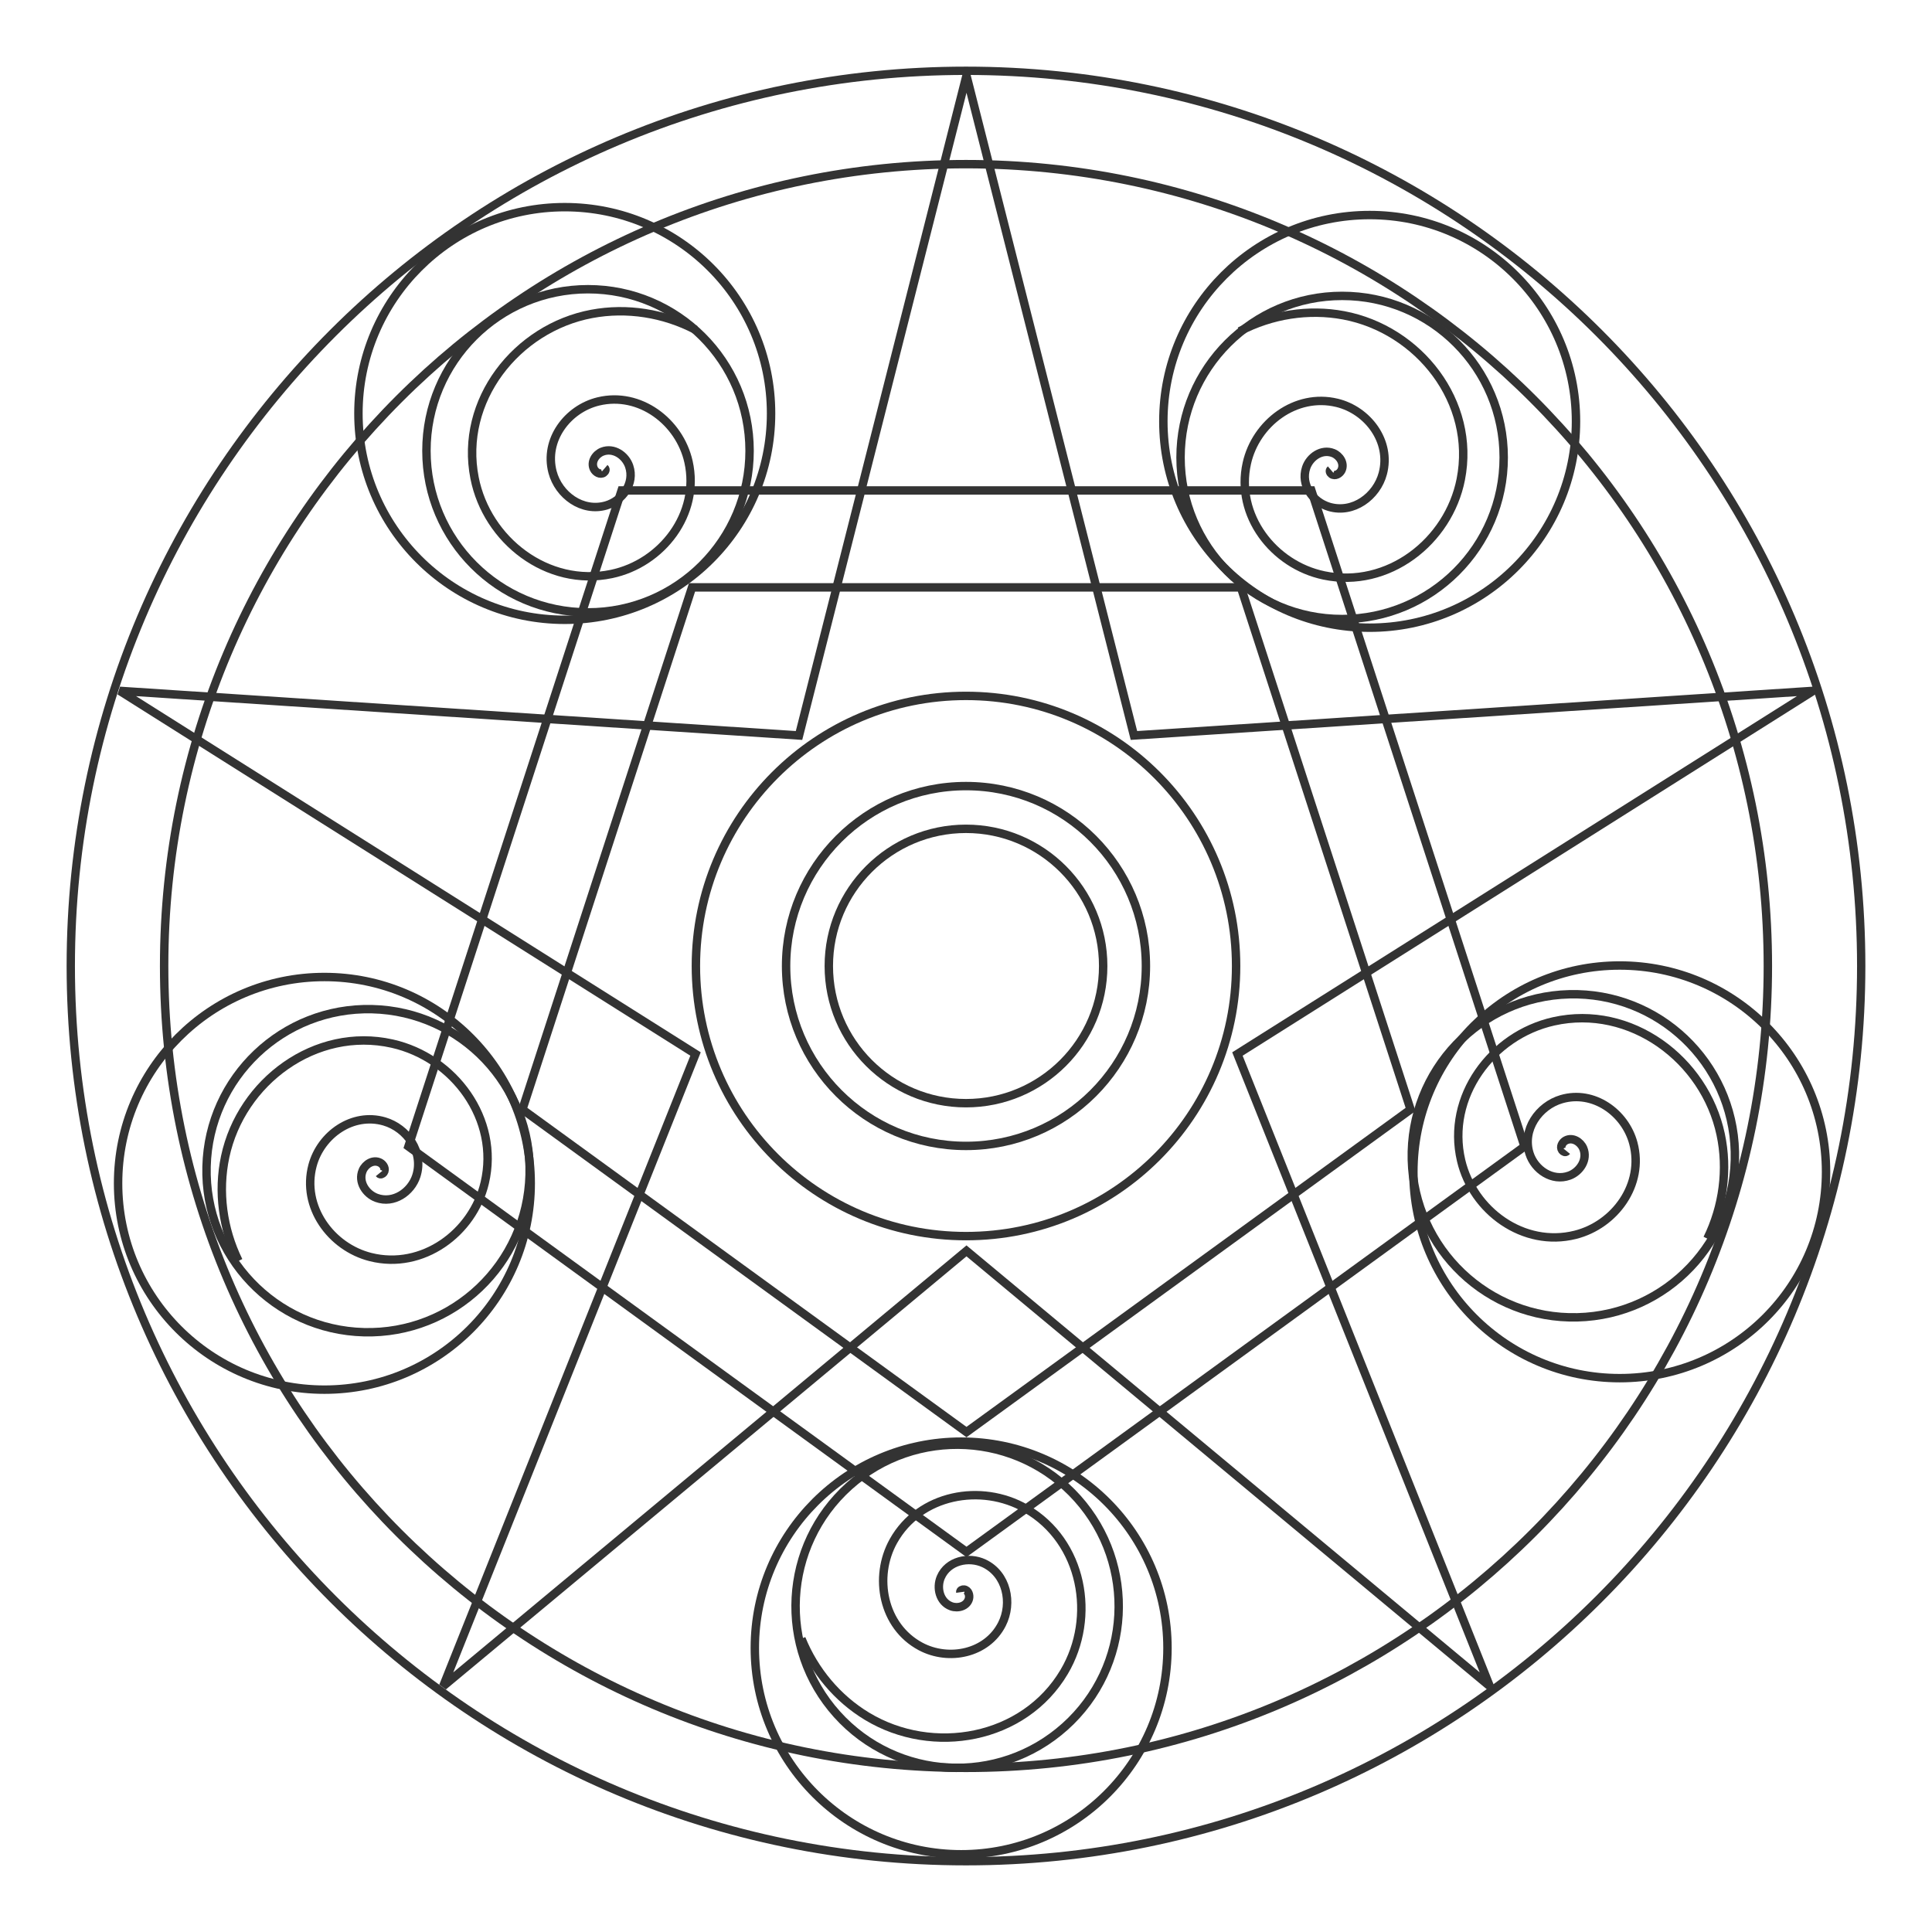
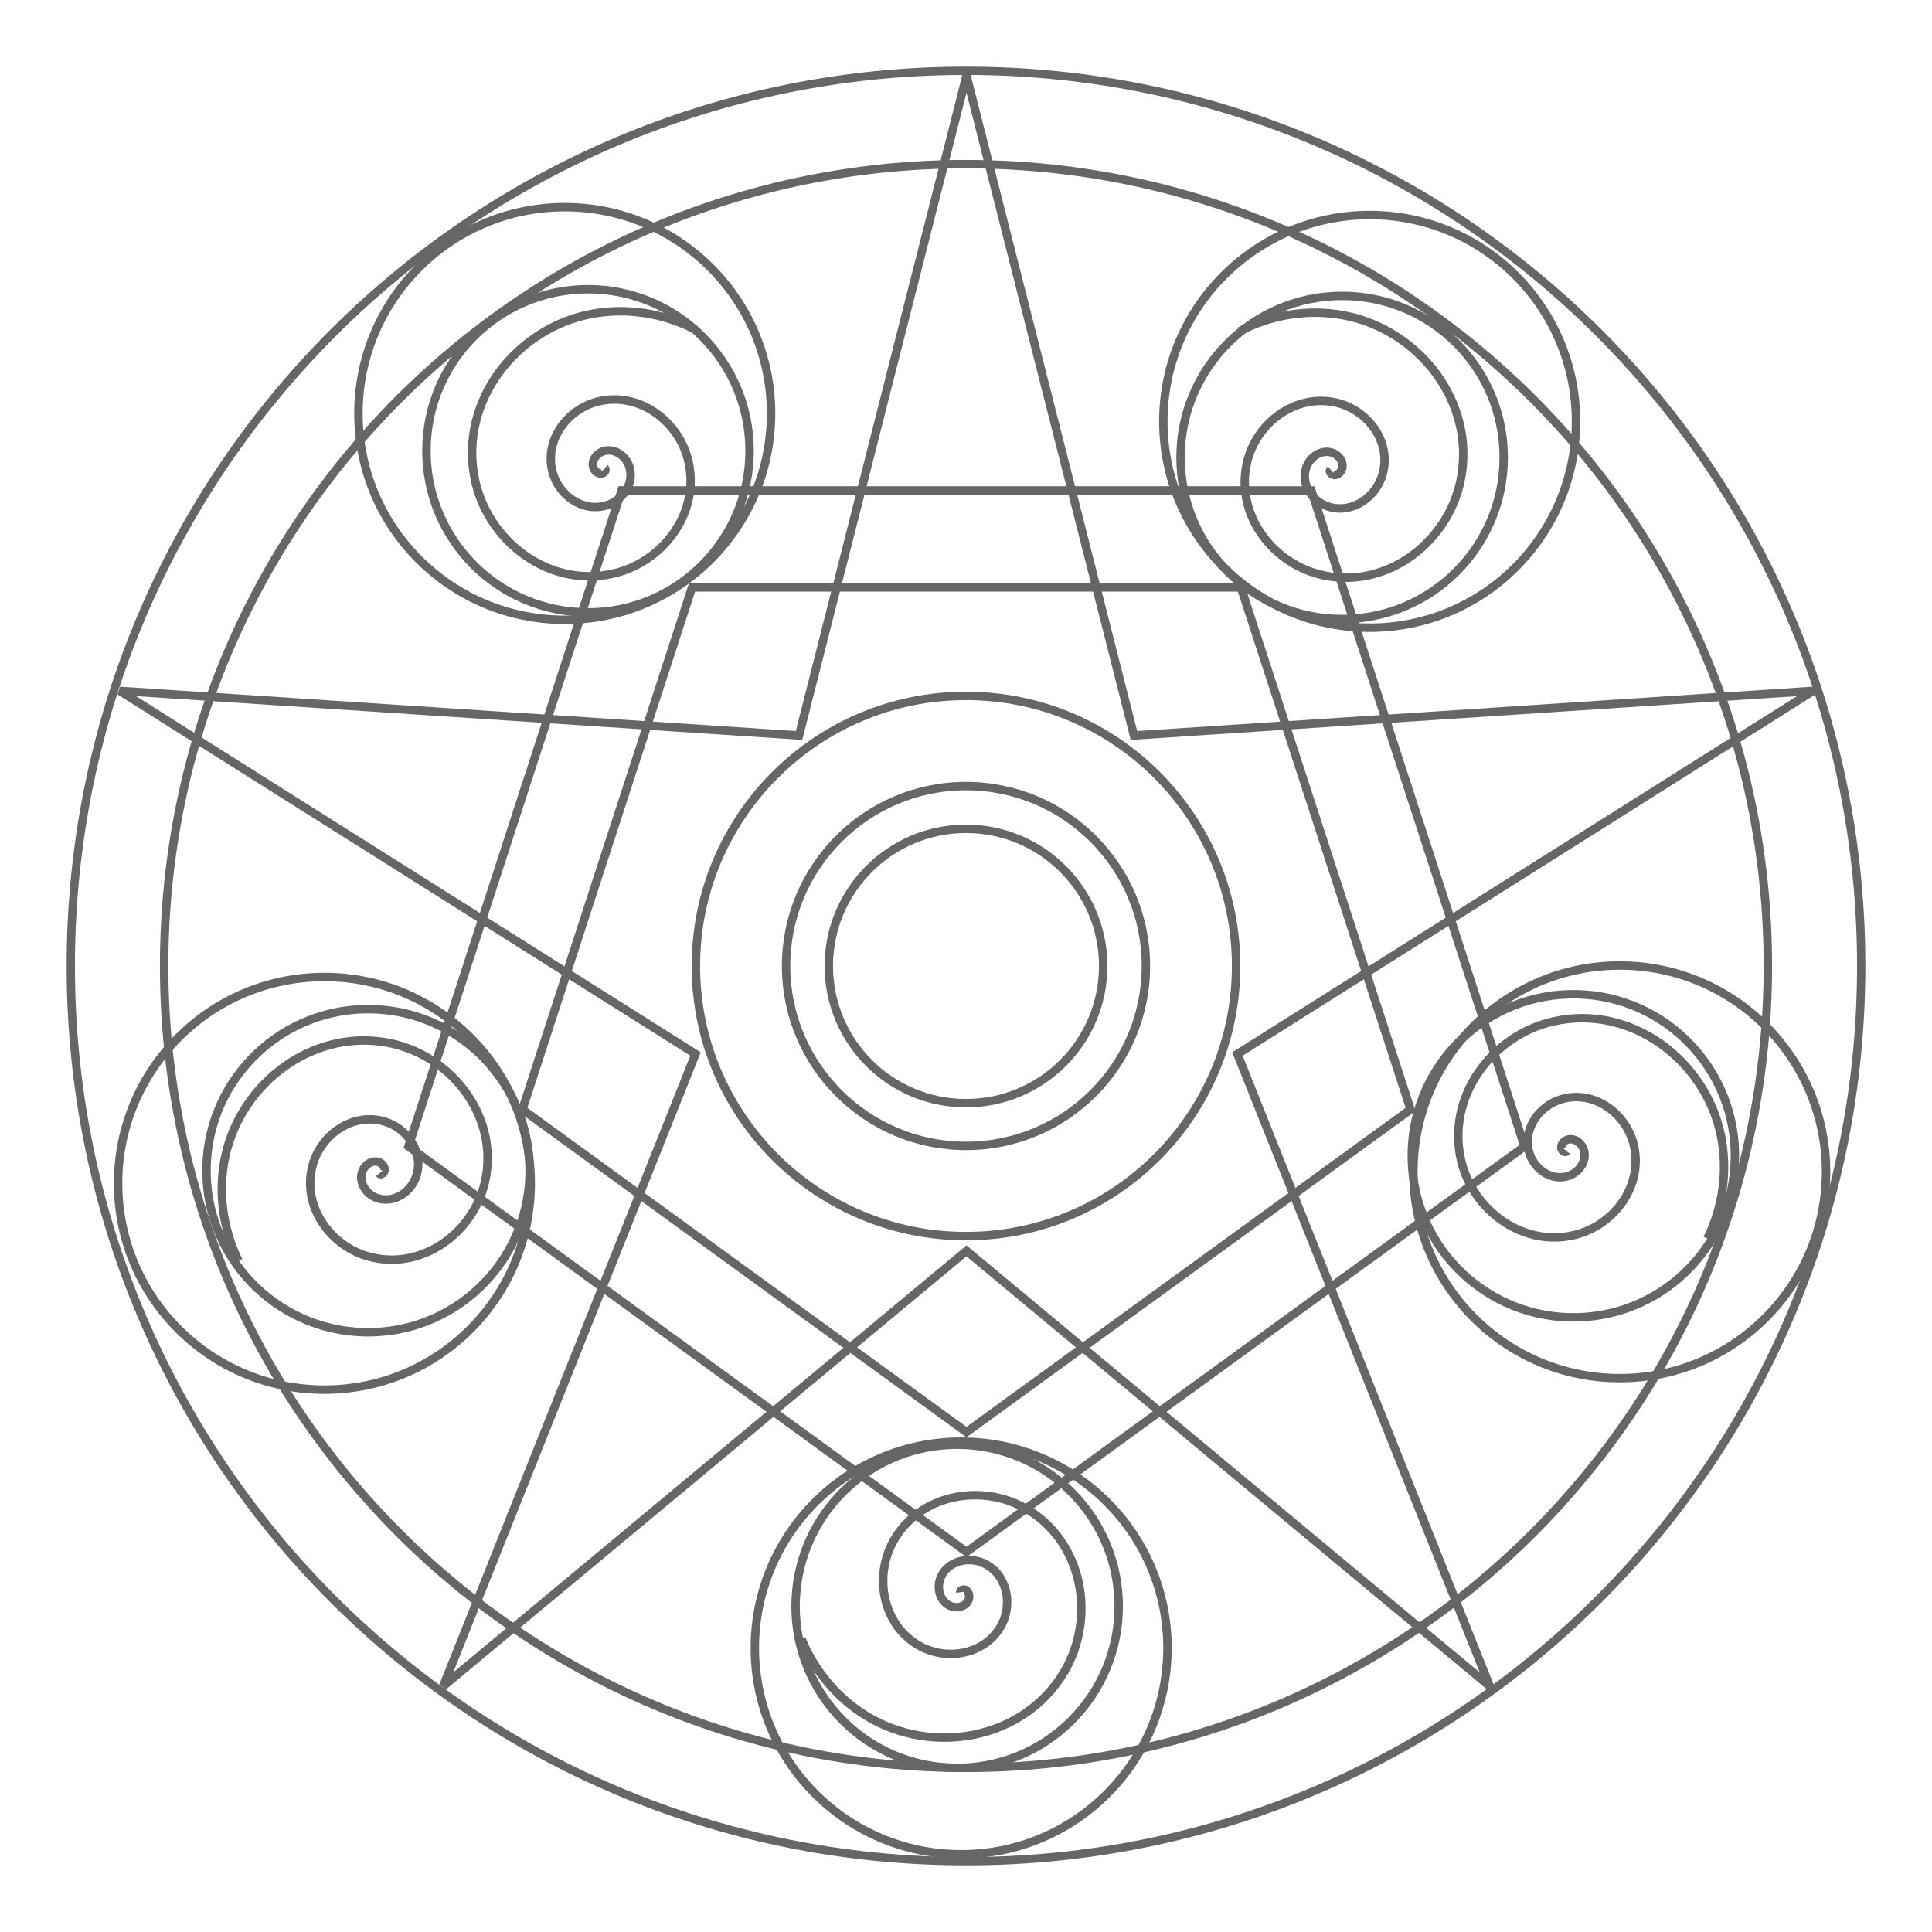
<svg xmlns="http://www.w3.org/2000/svg" width="128.206mm" height="128.206mm" viewBox="0 0 128.206 128.206" version="1.1" id="svg5">
  <defs id="defs2" />
  <g id="layer1" transform="translate(-76.20057,-11.56775)">
    <g id="g65351" transform="matrix(0.9852231,0,0,0.9852231,-64.83202,-39.31146)" style="display:inline">
-       <text xml:space="preserve" style="font-size:11.091px;line-height:1.25;font-family:Mulish;-inkscape-font-specification:Mulish;display:inline;fill:#000000;stroke-width:0.567;stroke:#333333;stroke-miterlimit:4;stroke-dasharray:none;stroke-opacity:1" x="168.747" y="35.308" id="text10227">
-         <tspan id="tspan10225" style="fill:#000000;stroke-width:0.567;stroke:#333333;stroke-miterlimit:4;stroke-dasharray:none;stroke-opacity:1" x="168.747" y="35.308"> </tspan>
+       <text xml:space="preserve" style="font-size:11.091px;line-height:1.25;font-family:Mulish;-inkscape-font-specification:Mulish;display:inline;fill:#000000;stroke-width:0.567;stroke:#666666;stroke-miterlimit:4;stroke-dasharray:none;stroke-opacity:1" x="168.747" y="35.308" id="text10227">
+         <tspan id="tspan10225" style="fill:#000000;stroke-width:0.567;stroke:#666666;stroke-miterlimit:4;stroke-dasharray:none;stroke-opacity:1" x="168.747" y="35.308"> </tspan>
      </text>
-       <circle style="display:inline;fill:none;stroke:#333333;stroke-width:0.567;stroke-miterlimit:4;stroke-dasharray:none;stroke-opacity:1" id="circle972" cx="208.212" cy="116.707" r="9.24" />
-       <circle style="display:inline;fill:none;stroke:#333333;stroke-width:0.567;stroke-miterlimit:4;stroke-dasharray:none;stroke-opacity:1" id="circle1162" cx="208.212" cy="116.707" r="12.118" />
-       <circle style="display:inline;fill:none;stroke:#333333;stroke-width:0.567;stroke-miterlimit:4;stroke-dasharray:none;stroke-opacity:1" id="circle1164" cx="208.212" cy="116.707" r="18.193" />
-       <circle style="display:inline;fill:none;stroke:#333333;stroke-width:0.567;stroke-miterlimit:4;stroke-dasharray:none;stroke-opacity:1" id="circle2257" cx="135.713" cy="-245.786" r="10.883" transform="rotate(88.55933)" />
-       <path style="display:inline;opacity:1;fill:none;fill-rule:evenodd;stroke:#333333;stroke-width:3.789;stroke-miterlimit:4;stroke-dasharray:none;stroke-opacity:1" id="path2259" transform="matrix(-0.05402762,-0.1396673,0.1396673,-0.05402762,221.1301,175.2889)" d="m 220.763,282.644 c -0.448,-0.782 0.435,-1.59 1.124,-1.77 1.883,-0.493 3.392,1.38 3.591,3.067 0.407,3.454 -2.94,5.961 -6.105,6.071 -5.521,0.192 -9.332,-5.15 -9.232,-10.291 0.157,-8.1 8.035,-13.531 15.667,-13.093 11.207,0.643 18.579,11.615 17.668,22.265 -1.271,14.853 -15.906,24.496 -30.115,22.971 -19.05,-2.044 -31.297,-20.925 -29.016,-39.242 2.965,-23.806 26.684,-38.998 49.669,-35.813 29.129,4.036 47.612,33.196 43.373,61.415 -5.262,35.028 -40.472,57.151 -74.499,51.705 -15.924,-2.548 -30.663,-10.677 -41.58,-22.508" />
-       <circle style="display:inline;fill:none;stroke:#333333;stroke-width:0.567;stroke-miterlimit:4;stroke-dasharray:none;stroke-opacity:1" id="circle2261" cx="126.23" cy="171.167" r="10.883" transform="matrix(-0.02514173,0.9996839,0.9996839,0.02514173,0,0)" />
-       <path style="display:inline;opacity:1;fill:none;fill-rule:evenodd;stroke:#333333;stroke-width:3.789;stroke-miterlimit:4;stroke-dasharray:none;stroke-opacity:1" id="path2263" transform="matrix(0.05402762,-0.1396673,-0.1396673,-0.05402762,196.2286,176.7889)" d="m 220.763,282.644 c -0.448,-0.782 0.435,-1.59 1.124,-1.77 1.883,-0.493 3.392,1.38 3.591,3.067 0.407,3.454 -2.94,5.961 -6.105,6.071 -5.521,0.192 -9.332,-5.15 -9.232,-10.291 0.157,-8.1 8.035,-13.531 15.667,-13.093 11.207,0.643 18.579,11.615 17.668,22.265 -1.271,14.853 -15.906,24.496 -30.115,22.971 -19.05,-2.044 -31.297,-20.925 -29.016,-39.242 2.965,-23.806 26.684,-38.998 49.669,-35.813 29.129,4.036 47.612,33.196 43.373,61.415 -5.262,35.028 -40.472,57.151 -74.499,51.705 -15.924,-2.548 -30.663,-10.677 -41.58,-22.508" />
-       <path style="display:inline;opacity:1;fill:none;stroke:#333333;stroke-width:2.442;stroke-miterlimit:4;stroke-dasharray:none;stroke-opacity:1" id="path2469" transform="matrix(0.1054641,0.2069848,0.2069848,-0.1054641,60.99682,89.93439)" d="M 207.912,329.925 377.52,430.868 507.633,282.454 l -43.591,192.499 181.357,77.882 -196.548,18.028 -18.028,196.548 -77.882,-181.357 -192.499,43.591 148.414,-130.113 z" />
-       <g id="g4499" transform="matrix(-0.5767282,0,0,0.5767282,318.1616,39.07678)" style="display:inline;stroke:#333333;stroke-width:0.984;stroke-miterlimit:4;stroke-dasharray:none;stroke-opacity:1">
-         <g id="g59134" transform="translate(1.157562,1.511261)" style="stroke:#333333;stroke-width:0.984;stroke-miterlimit:4;stroke-dasharray:none;stroke-opacity:1">
-           <g id="g2255" transform="matrix(0.98139,0,0,0.98139,2.741246,1.280983)" style="display:inline;stroke:#333333;stroke-width:1.002;stroke-miterlimit:4;stroke-dasharray:none;stroke-opacity:1">
-             <circle style="fill:none;stroke:#333333;stroke-width:1.002;stroke-miterlimit:4;stroke-dasharray:none;stroke-opacity:1" id="circle2249" cx="145.526" cy="73.795" r="19.228" />
-             <path style="fill:none;fill-rule:evenodd;stroke:#333333;stroke-width:3.789;stroke-miterlimit:4;stroke-dasharray:none;stroke-opacity:1" id="path2251" transform="matrix(-0.249086,0.0892217,-0.0892217,-0.249086,227.107,125.9393)" d="m 220.763,282.644 c -0.448,-0.782 0.435,-1.59 1.124,-1.77 1.883,-0.493 3.392,1.38 3.591,3.067 0.407,3.454 -2.94,5.961 -6.105,6.071 -5.521,0.192 -9.332,-5.15 -9.232,-10.291 0.157,-8.1 8.035,-13.531 15.667,-13.093 11.207,0.643 18.579,11.615 17.668,22.265 -1.271,14.853 -15.906,24.496 -30.115,22.971 -19.05,-2.044 -31.297,-20.925 -29.016,-39.242 2.965,-23.806 26.684,-38.998 49.669,-35.813 29.129,4.036 47.612,33.196 43.373,61.415 -5.262,35.028 -40.472,57.151 -74.499,51.705 -15.924,-2.548 -30.663,-10.677 -41.58,-22.508" />
+       <circle style="display:inline;fill:none;stroke:#666666;stroke-width:0.567;stroke-miterlimit:4;stroke-dasharray:none;stroke-opacity:1" id="circle972" cx="208.212" cy="116.707" r="9.24" />
+       <circle style="display:inline;fill:none;stroke:#666666;stroke-width:0.567;stroke-miterlimit:4;stroke-dasharray:none;stroke-opacity:1" id="circle1162" cx="208.212" cy="116.707" r="12.118" />
+       <circle style="display:inline;fill:none;stroke:#666666;stroke-width:0.567;stroke-miterlimit:4;stroke-dasharray:none;stroke-opacity:1" id="circle1164" cx="208.212" cy="116.707" r="18.193" />
+       <circle style="display:inline;fill:none;stroke:#666666;stroke-width:0.567;stroke-miterlimit:4;stroke-dasharray:none;stroke-opacity:1" id="circle2257" cx="135.713" cy="-245.786" r="10.883" transform="rotate(88.55933)" />
+       <path style="display:inline;opacity:1;fill:none;fill-rule:evenodd;stroke:#666666;stroke-width:3.789;stroke-miterlimit:4;stroke-dasharray:none;stroke-opacity:1" id="path2259" transform="matrix(-0.05402762,-0.1396673,0.1396673,-0.05402762,221.1301,175.2889)" d="m 220.763,282.644 c -0.448,-0.782 0.435,-1.59 1.124,-1.77 1.883,-0.493 3.392,1.38 3.591,3.067 0.407,3.454 -2.94,5.961 -6.105,6.071 -5.521,0.192 -9.332,-5.15 -9.232,-10.291 0.157,-8.1 8.035,-13.531 15.667,-13.093 11.207,0.643 18.579,11.615 17.668,22.265 -1.271,14.853 -15.906,24.496 -30.115,22.971 -19.05,-2.044 -31.297,-20.925 -29.016,-39.242 2.965,-23.806 26.684,-38.998 49.669,-35.813 29.129,4.036 47.612,33.196 43.373,61.415 -5.262,35.028 -40.472,57.151 -74.499,51.705 -15.924,-2.548 -30.663,-10.677 -41.58,-22.508" />
+       <circle style="display:inline;fill:none;stroke:#666666;stroke-width:0.567;stroke-miterlimit:4;stroke-dasharray:none;stroke-opacity:1" id="circle2261" cx="126.23" cy="171.167" r="10.883" transform="matrix(-0.02514173,0.9996839,0.9996839,0.02514173,0,0)" />
+       <path style="display:inline;opacity:1;fill:none;fill-rule:evenodd;stroke:#666666;stroke-width:3.789;stroke-miterlimit:4;stroke-dasharray:none;stroke-opacity:1" id="path2263" transform="matrix(0.05402762,-0.1396673,-0.1396673,-0.05402762,196.2286,176.7889)" d="m 220.763,282.644 c -0.448,-0.782 0.435,-1.59 1.124,-1.77 1.883,-0.493 3.392,1.38 3.591,3.067 0.407,3.454 -2.94,5.961 -6.105,6.071 -5.521,0.192 -9.332,-5.15 -9.232,-10.291 0.157,-8.1 8.035,-13.531 15.667,-13.093 11.207,0.643 18.579,11.615 17.668,22.265 -1.271,14.853 -15.906,24.496 -30.115,22.971 -19.05,-2.044 -31.297,-20.925 -29.016,-39.242 2.965,-23.806 26.684,-38.998 49.669,-35.813 29.129,4.036 47.612,33.196 43.373,61.415 -5.262,35.028 -40.472,57.151 -74.499,51.705 -15.924,-2.548 -30.663,-10.677 -41.58,-22.508" />
+       <path style="display:inline;opacity:1;fill:none;stroke:#666666;stroke-width:2.442;stroke-miterlimit:4;stroke-dasharray:none;stroke-opacity:1" id="path2469" transform="matrix(0.1054641,0.2069848,0.2069848,-0.1054641,60.99682,89.93439)" d="M 207.912,329.925 377.52,430.868 507.633,282.454 l -43.591,192.499 181.357,77.882 -196.548,18.028 -18.028,196.548 -77.882,-181.357 -192.499,43.591 148.414,-130.113 z" />
+       <g id="g4499" transform="matrix(-0.5767282,0,0,0.5767282,318.1616,39.07678)" style="display:inline;stroke:#666666;stroke-width:0.984;stroke-miterlimit:4;stroke-dasharray:none;stroke-opacity:1">
+         <g id="g59134" transform="translate(1.157562,1.511261)" style="stroke:#666666;stroke-width:0.984;stroke-miterlimit:4;stroke-dasharray:none;stroke-opacity:1">
+           <g id="g2255" transform="matrix(0.98139,0,0,0.98139,2.741246,1.280983)" style="display:inline;stroke:#666666;stroke-width:1.002;stroke-miterlimit:4;stroke-dasharray:none;stroke-opacity:1">
+             <circle style="fill:none;stroke:#666666;stroke-width:1.002;stroke-miterlimit:4;stroke-dasharray:none;stroke-opacity:1" id="circle2249" cx="145.526" cy="73.795" r="19.228" />
+             <path style="fill:none;fill-rule:evenodd;stroke:#666666;stroke-width:3.789;stroke-miterlimit:4;stroke-dasharray:none;stroke-opacity:1" id="path2251" transform="matrix(-0.249086,0.0892217,-0.0892217,-0.249086,227.107,125.9393)" d="m 220.763,282.644 c -0.448,-0.782 0.435,-1.59 1.124,-1.77 1.883,-0.493 3.392,1.38 3.591,3.067 0.407,3.454 -2.94,5.961 -6.105,6.071 -5.521,0.192 -9.332,-5.15 -9.232,-10.291 0.157,-8.1 8.035,-13.531 15.667,-13.093 11.207,0.643 18.579,11.615 17.668,22.265 -1.271,14.853 -15.906,24.496 -30.115,22.971 -19.05,-2.044 -31.297,-20.925 -29.016,-39.242 2.965,-23.806 26.684,-38.998 49.669,-35.813 29.129,4.036 47.612,33.196 43.373,61.415 -5.262,35.028 -40.472,57.151 -74.499,51.705 -15.924,-2.548 -30.663,-10.677 -41.58,-22.508" />
          </g>
-           <circle style="fill:none;stroke:#333333;stroke-width:0.984;stroke-miterlimit:4;stroke-dasharray:none;stroke-opacity:1" id="circle4495" cx="142.342" cy="69.487" r="24.096" />
+           <circle style="fill:none;stroke:#666666;stroke-width:0.984;stroke-miterlimit:4;stroke-dasharray:none;stroke-opacity:1" id="circle4495" cx="142.342" cy="69.487" r="24.096" />
        </g>
-         <g id="g59125" transform="translate(0.356283,-0.1496645)" style="stroke:#333333;stroke-width:0.984;stroke-miterlimit:4;stroke-dasharray:none;stroke-opacity:1">
-           <circle style="display:inline;fill:none;stroke:#333333;stroke-width:0.575;stroke-miterlimit:4;stroke-dasharray:none;stroke-opacity:1" id="path1298" cx="169.722" cy="93.923" r="11.032" transform="matrix(-1.710465,0,0,1.710465,524.7345,-86.06756)" />
-           <path style="display:inline;opacity:1;fill:none;fill-rule:evenodd;stroke:#333333;stroke-width:3.789;stroke-miterlimit:4;stroke-dasharray:none;stroke-opacity:1" id="path1437" transform="matrix(0.2444505,0.08756127,0.08756127,-0.2444505,153.759,126.3722)" d="m 220.763,282.644 c -0.448,-0.782 0.435,-1.59 1.124,-1.77 1.883,-0.493 3.392,1.38 3.591,3.067 0.407,3.454 -2.94,5.961 -6.105,6.071 -5.521,0.192 -9.332,-5.15 -9.232,-10.291 0.157,-8.1 8.035,-13.531 15.667,-13.093 11.207,0.643 18.579,11.615 17.668,22.265 -1.271,14.853 -15.906,24.496 -30.115,22.971 -19.05,-2.044 -31.297,-20.925 -29.016,-39.242 2.965,-23.806 26.684,-38.998 49.669,-35.813 29.129,4.036 47.612,33.196 43.373,61.415 -5.262,35.028 -40.472,57.151 -74.499,51.705 -15.924,-2.548 -30.663,-10.677 -41.58,-22.508" />
-           <circle style="fill:none;stroke:#333333;stroke-width:0.984;stroke-miterlimit:4;stroke-dasharray:none;stroke-opacity:1" id="circle4495-3" cx="237.148" cy="70.226" r="24.096" />
+         <g id="g59125" transform="translate(0.356283,-0.1496645)" style="stroke:#666666;stroke-width:0.984;stroke-miterlimit:4;stroke-dasharray:none;stroke-opacity:1">
+           <circle style="display:inline;fill:none;stroke:#666666;stroke-width:0.575;stroke-miterlimit:4;stroke-dasharray:none;stroke-opacity:1" id="path1298" cx="169.722" cy="93.923" r="11.032" transform="matrix(-1.710465,0,0,1.710465,524.7345,-86.06756)" />
+           <path style="display:inline;opacity:1;fill:none;fill-rule:evenodd;stroke:#666666;stroke-width:3.789;stroke-miterlimit:4;stroke-dasharray:none;stroke-opacity:1" id="path1437" transform="matrix(0.2444505,0.08756127,0.08756127,-0.2444505,153.759,126.3722)" d="m 220.763,282.644 c -0.448,-0.782 0.435,-1.59 1.124,-1.77 1.883,-0.493 3.392,1.38 3.591,3.067 0.407,3.454 -2.94,5.961 -6.105,6.071 -5.521,0.192 -9.332,-5.15 -9.232,-10.291 0.157,-8.1 8.035,-13.531 15.667,-13.093 11.207,0.643 18.579,11.615 17.668,22.265 -1.271,14.853 -15.906,24.496 -30.115,22.971 -19.05,-2.044 -31.297,-20.925 -29.016,-39.242 2.965,-23.806 26.684,-38.998 49.669,-35.813 29.129,4.036 47.612,33.196 43.373,61.415 -5.262,35.028 -40.472,57.151 -74.499,51.705 -15.924,-2.548 -30.663,-10.677 -41.58,-22.508" />
+           <circle style="fill:none;stroke:#666666;stroke-width:0.984;stroke-miterlimit:4;stroke-dasharray:none;stroke-opacity:1" id="circle4495-3" cx="237.148" cy="70.226" r="24.096" />
        </g>
-         <circle style="fill:none;stroke:#333333;stroke-width:0.984;stroke-miterlimit:4;stroke-dasharray:none;stroke-opacity:1" id="circle4528" cx="265.573" cy="159.985" r="24.096" />
-         <g id="g59266" transform="translate(0.7255051,1.2201)" style="stroke:#333333;stroke-width:0.984;stroke-miterlimit:4;stroke-dasharray:none;stroke-opacity:1">
-           <circle style="display:inline;fill:none;stroke:#333333;stroke-width:0.575;stroke-miterlimit:4;stroke-dasharray:none;stroke-opacity:1" id="circle2265" cx="-30.341" cy="258.359" r="11.032" transform="matrix(1.273003,1.142435,-1.142435,1.273003,524.7345,-86.06756)" />
-           <path style="display:inline;opacity:1;fill:none;fill-rule:evenodd;stroke:#333333;stroke-width:3.789;stroke-miterlimit:4;stroke-dasharray:none;stroke-opacity:1" id="path2267" transform="matrix(-0.2404136,0.09810369,0.09810369,0.2404136,215.9331,116.9121)" d="m 220.763,282.645 c -0.451,-0.782 0.431,-1.593 1.119,-1.775 1.884,-0.5 3.401,1.372 3.605,3.061 0.418,3.46 -2.929,5.981 -6.099,6.1 -5.532,0.208 -9.365,-5.134 -9.28,-10.286 0.134,-8.118 8.014,-13.582 15.664,-13.165 11.234,0.613 18.653,11.588 17.77,22.265 -1.232,14.891 -15.874,24.597 -30.12,23.109 -19.1,-1.995 -31.429,-20.887 -29.194,-39.254 2.905,-23.871 26.64,-39.166 49.688,-36.038 29.212,3.965 47.82,33.145 43.65,61.444 -5.177,35.129 -40.413,57.404 -74.539,52.04 -15.383,-2.418 -29.698,-10.03 -40.537,-21.176" />
-           <circle style="fill:none;stroke:#333333;stroke-width:0.984;stroke-miterlimit:4;stroke-dasharray:none;stroke-opacity:1" id="circle4530" cx="190.484" cy="213.028" r="24.096" />
+         <circle style="fill:none;stroke:#666666;stroke-width:0.984;stroke-miterlimit:4;stroke-dasharray:none;stroke-opacity:1" id="circle4528" cx="265.573" cy="159.985" r="24.096" />
+         <g id="g59266" transform="translate(0.7255051,1.2201)" style="stroke:#666666;stroke-width:0.984;stroke-miterlimit:4;stroke-dasharray:none;stroke-opacity:1">
+           <circle style="display:inline;fill:none;stroke:#666666;stroke-width:0.575;stroke-miterlimit:4;stroke-dasharray:none;stroke-opacity:1" id="circle2265" cx="-30.341" cy="258.359" r="11.032" transform="matrix(1.273003,1.142435,-1.142435,1.273003,524.7345,-86.06756)" />
+           <path style="display:inline;opacity:1;fill:none;fill-rule:evenodd;stroke:#666666;stroke-width:3.789;stroke-miterlimit:4;stroke-dasharray:none;stroke-opacity:1" id="path2267" transform="matrix(-0.2404136,0.09810369,0.09810369,0.2404136,215.9331,116.9121)" d="m 220.763,282.645 c -0.451,-0.782 0.431,-1.593 1.119,-1.775 1.884,-0.5 3.401,1.372 3.605,3.061 0.418,3.46 -2.929,5.981 -6.099,6.1 -5.532,0.208 -9.365,-5.134 -9.28,-10.286 0.134,-8.118 8.014,-13.582 15.664,-13.165 11.234,0.613 18.653,11.588 17.77,22.265 -1.232,14.891 -15.874,24.597 -30.12,23.109 -19.1,-1.995 -31.429,-20.887 -29.194,-39.254 2.905,-23.871 26.64,-39.166 49.688,-36.038 29.212,3.965 47.82,33.145 43.65,61.444 -5.177,35.129 -40.413,57.404 -74.539,52.04 -15.383,-2.418 -29.698,-10.03 -40.537,-21.176" />
+           <circle style="fill:none;stroke:#666666;stroke-width:0.984;stroke-miterlimit:4;stroke-dasharray:none;stroke-opacity:1" id="circle4530" cx="190.484" cy="213.028" r="24.096" />
        </g>
-         <circle style="fill:none;stroke:#333333;stroke-width:0.984;stroke-miterlimit:4;stroke-dasharray:none;stroke-opacity:1" id="circle4532" cx="114.297" cy="158.642" r="24.096" />
+         <circle style="fill:none;stroke:#666666;stroke-width:0.984;stroke-miterlimit:4;stroke-dasharray:none;stroke-opacity:1" id="circle4532" cx="114.297" cy="158.642" r="24.096" />
      </g>
-       <circle style="display:inline;fill:none;stroke:#333333;stroke-width:0.56;stroke-miterlimit:4;stroke-dasharray:none;stroke-opacity:1" id="circle60091" cx="208.212" cy="116.707" r="60.297" />
-       <circle style="display:inline;fill:none;stroke:#333333;stroke-width:0.567;stroke-miterlimit:4;stroke-dasharray:none;stroke-opacity:1" id="circle60195" cx="208.212" cy="116.707" r="54.009" />
-       <path style="display:inline;opacity:1;fill:none;stroke:#333333;stroke-width:4.657;stroke-miterlimit:4;stroke-dasharray:none;stroke-opacity:1" id="path1192" transform="matrix(0.05531254,-0.108557,0.108557,0.05531254,131.0178,130.6895)" d="M 207.912,329.925 507.633,282.454 645.399,552.836 430.823,767.412 160.441,629.646 Z" />
-       <path style="display:inline;opacity:1;fill:none;stroke:#333333;stroke-width:3.706;stroke-miterlimit:4;stroke-dasharray:none;stroke-opacity:1" id="path1274" transform="matrix(0.0695064,-0.136414,0.136414,0.0695064,111.2005,134.2923)" d="M 207.912,329.925 507.633,282.454 645.399,552.836 430.823,767.412 160.441,629.646 Z" />
+       <circle style="display:inline;fill:none;stroke:#666666;stroke-width:0.56;stroke-miterlimit:4;stroke-dasharray:none;stroke-opacity:1" id="circle60091" cx="208.212" cy="116.707" r="60.297" />
+       <circle style="display:inline;fill:none;stroke:#666666;stroke-width:0.567;stroke-miterlimit:4;stroke-dasharray:none;stroke-opacity:1" id="circle60195" cx="208.212" cy="116.707" r="54.009" />
+       <path style="display:inline;opacity:1;fill:none;stroke:#666666;stroke-width:4.657;stroke-miterlimit:4;stroke-dasharray:none;stroke-opacity:1" id="path1192" transform="matrix(0.05531254,-0.108557,0.108557,0.05531254,131.0178,130.6895)" d="M 207.912,329.925 507.633,282.454 645.399,552.836 430.823,767.412 160.441,629.646 Z" />
+       <path style="display:inline;opacity:1;fill:none;stroke:#666666;stroke-width:3.706;stroke-miterlimit:4;stroke-dasharray:none;stroke-opacity:1" id="path1274" transform="matrix(0.0695064,-0.136414,0.136414,0.0695064,111.2005,134.2923)" d="M 207.912,329.925 507.633,282.454 645.399,552.836 430.823,767.412 160.441,629.646 Z" />
    </g>
  </g>
</svg>
